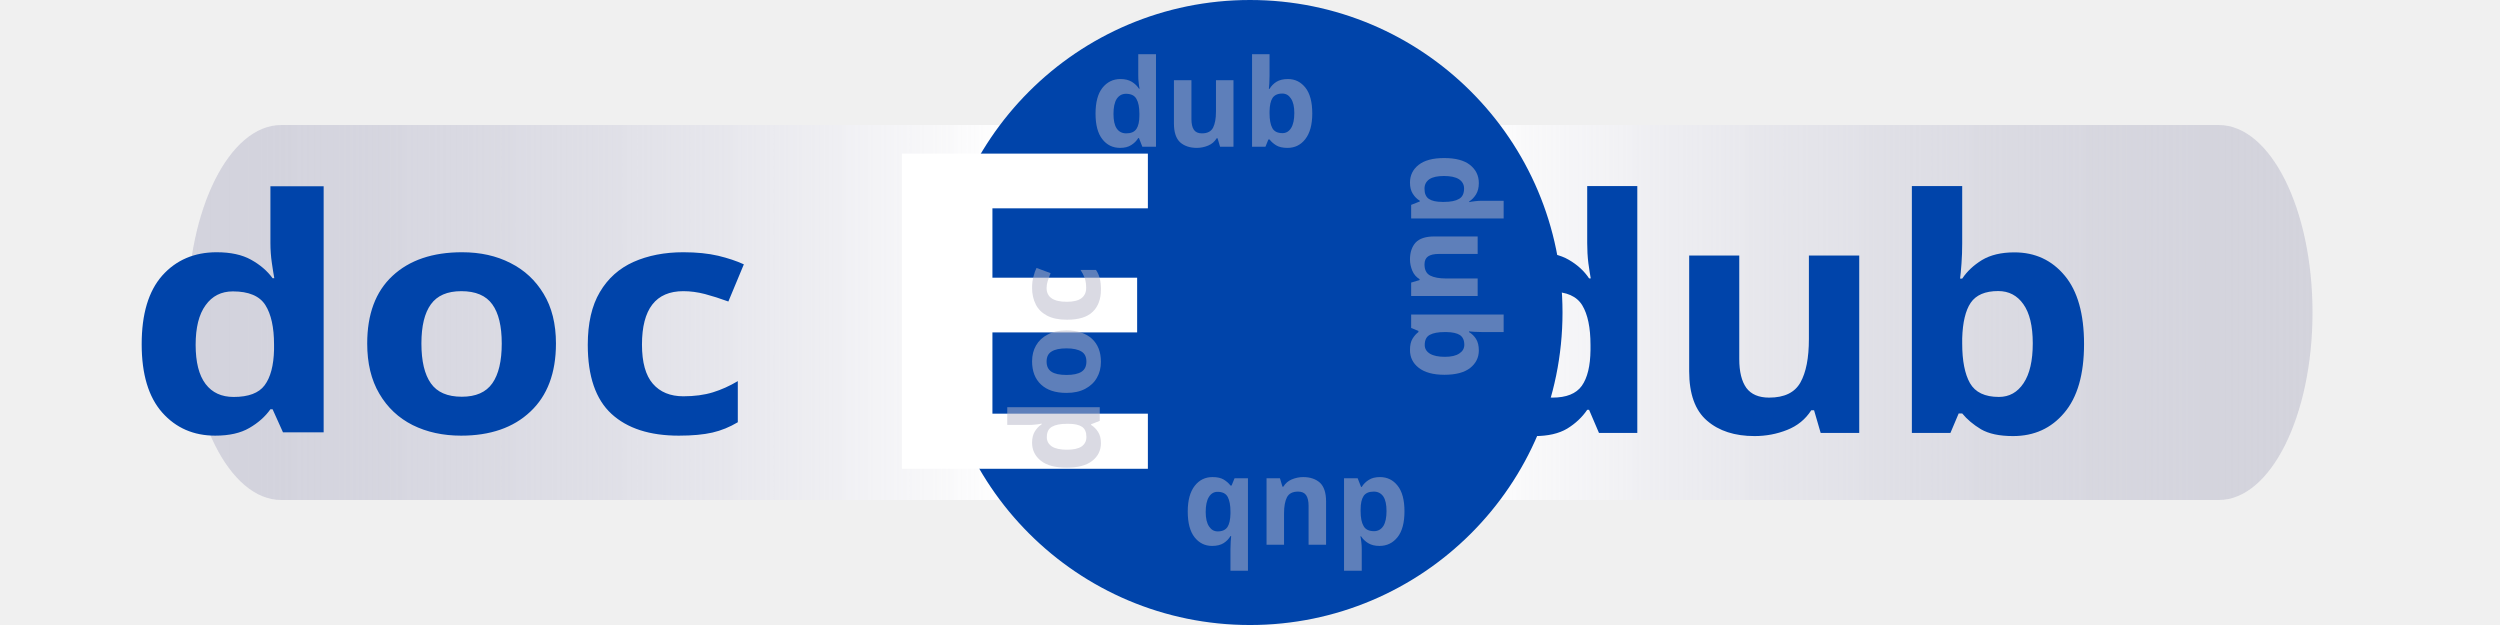
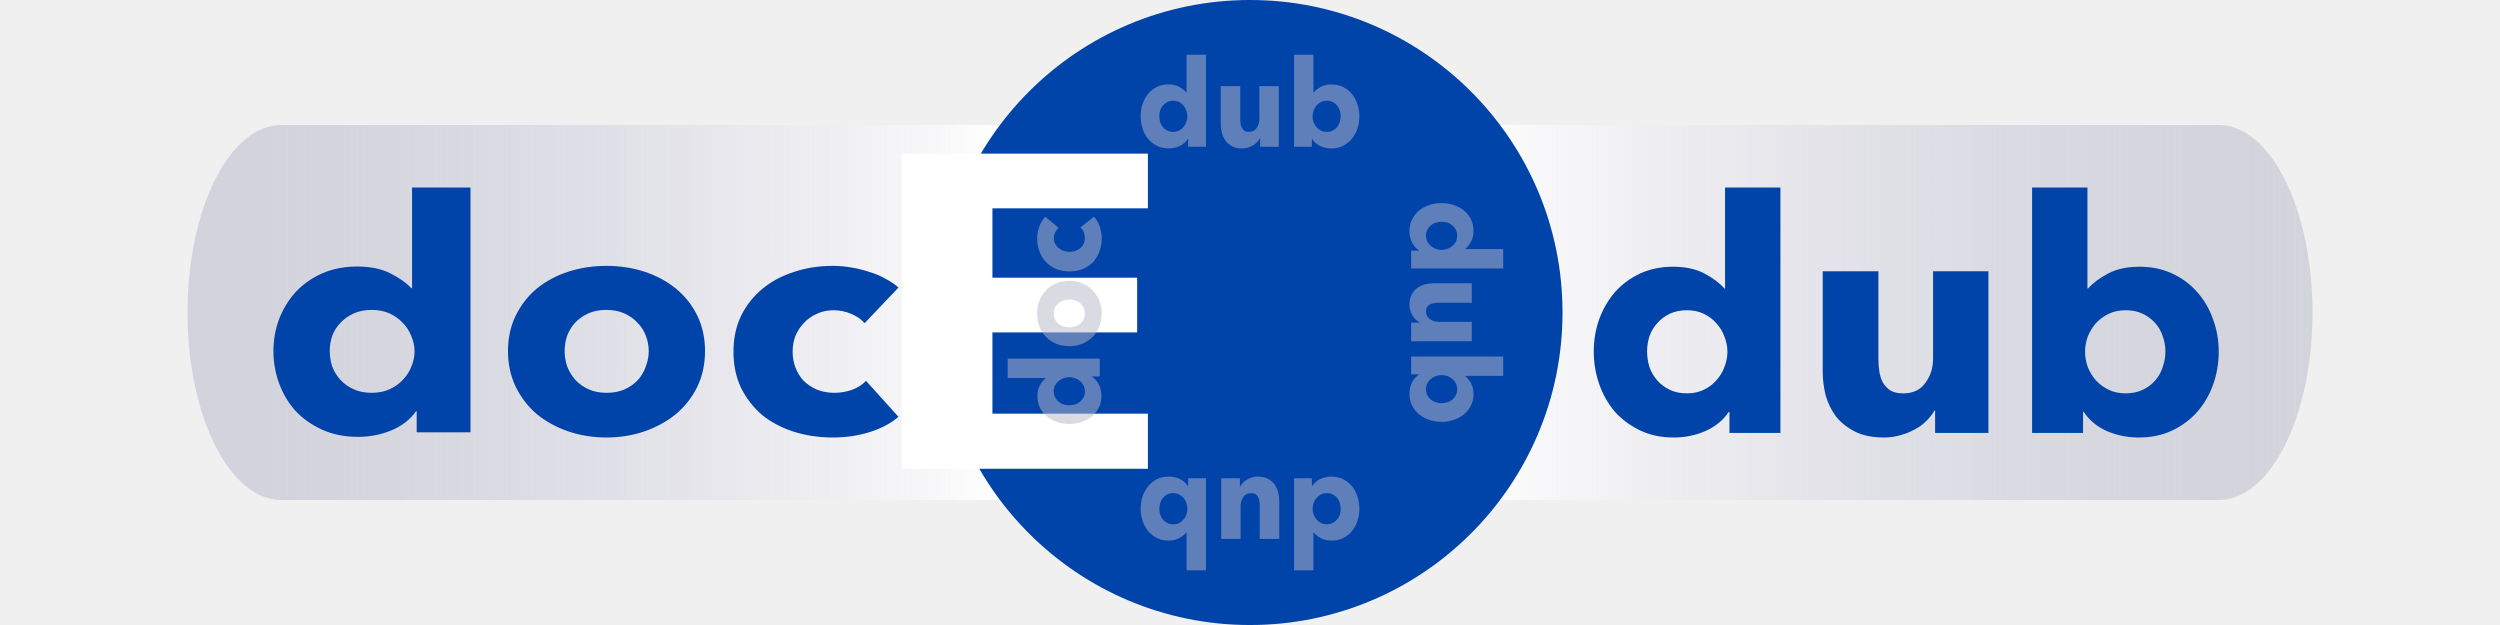
<svg xmlns="http://www.w3.org/2000/svg" xmlns:xlink="http://www.w3.org/1999/xlink" width="640" height="160" viewBox="0 0 169.333 42.333">
  <defs>
    <linearGradient id="a">
      <stop offset="0" stop-color="#b5b5c9" stop-opacity=".502" />
      <stop offset=".387" stop-color="#fff" />
      <stop offset=".6" stop-color="#fff" />
      <stop offset="1" stop-color="#b6b6c8" stop-opacity=".5" />
    </linearGradient>
    <linearGradient xlink:href="#a" id="b" gradientUnits="userSpaceOnUse" x1="0" y1="21.167" x2="169.333" y2="21.167" gradientTransform="matrix(.85 0 0 .6 12.7 8.467)" />
  </defs>
  <rect width="143.933" height="25.4" x="12.7" y="8.467" ry="12.7" rx="6.35" fill="url(#b)" />
-   <text xml:space="preserve" style="line-height:1.25" x="37.408" y="30.716" transform="scale(1.04897 .95332)" font-weight="400" font-size="23.009" font-family="sans-serif" fill="#04a" stroke-width="1.673" stroke-linejoin="round">
-     <tspan x="37.408" y="30.716" style="-inkscape-font-specification:'Avenir Next Bold';text-align:center" font-weight="700" font-family="Avenir Next" text-anchor="middle">doc</tspan>
-   </text>
-   <text xml:space="preserve" style="line-height:1.25" x="126.629" y="29.902" transform="scale(1.01966 .98072)" font-weight="400" font-size="22.424" font-family="sans-serif" fill="#04a" stroke-width="1.631" stroke-linejoin="round">
-     <tspan x="126.629" y="29.902" style="-inkscape-font-specification:'Avenir Next Bold';text-align:center" font-weight="700" font-family="Avenir Next" text-anchor="middle">dub</tspan>
-   </text>
+   <g style="line-height:1.25" font-size="23.009" fill="#04a" stroke-width="1.673" stroke-linejoin="round" font-weight="700" font-family="Avenir Next" text-anchor="middle">
+     <path d="M26.906 30.716v-1.495h-.046q-.553.874-1.588 1.357-1.012.46-2.163.46-1.288 0-2.3-.506-1.013-.506-1.726-1.334-.69-.852-1.059-1.956-.368-1.104-.368-2.3 0-1.197.368-2.279.392-1.104 1.082-1.932.713-.829 1.702-1.312 1.013-.483 2.255-.483 1.266 0 2.14.483.874.483 1.358 1.058h.046v-7.155h3.773v17.394zm-.138-5.752q0-.552-.207-1.081-.185-.53-.553-.944-.345-.414-.851-.667-.506-.253-1.15-.253-.668 0-1.174.253-.506.253-.851.667-.345.391-.53.92-.16.53-.16 1.082t.16 1.104q.185.53.53.944.345.414.851.667.506.253 1.174.253.644 0 1.15-.253.506-.253.851-.667.368-.414.553-.944.207-.529.207-1.08zm18.756-.023q0 1.404-.506 2.554-.506 1.127-1.38 1.933-.875.782-2.025 1.22-1.15.436-2.462.436-1.289 0-2.462-.437-1.15-.437-2.025-1.22-.851-.805-1.357-1.932-.506-1.15-.506-2.554 0-1.403.506-2.53.506-1.128 1.357-1.91.875-.783 2.025-1.197 1.173-.414 2.462-.414 1.311 0 2.462.414 1.15.414 2.025 1.196.874.783 1.38 1.91.506 1.128.506 2.531zm-3.635 0q0-.552-.184-1.081-.184-.53-.53-.92-.345-.415-.85-.668-.507-.253-1.174-.253-.667 0-1.174.253-.506.253-.85.667-.323.391-.507.92-.161.53-.161 1.082t.16 1.081q.185.53.53.967.345.414.851.667.507.253 1.174.253.667 0 1.173-.253t.852-.667q.345-.437.506-.967.184-.529.184-1.08zm13.939-1.979q-.322-.414-.875-.667-.552-.253-1.127-.253-.598 0-1.081.253-.484.23-.829.644-.345.391-.552.92-.184.53-.184 1.128 0 .598.184 1.128.184.529.53.943.367.391.85.621.507.23 1.128.23.575 0 1.127-.207.576-.23.92-.644l2.095 2.554q-.714.69-1.841 1.081-1.128.391-2.393.391-1.358 0-2.531-.414t-2.048-1.196q-.851-.806-1.357-1.933-.483-1.127-.483-2.554 0-1.403.483-2.53.506-1.128 1.357-1.91.875-.806 2.048-1.22 1.173-.437 2.508-.437.621 0 1.22.115.62.115 1.173.322.575.184 1.035.483.483.276.829.621z" style="-inkscape-font-specification:'Avenir Next Bold';text-align:center" transform="scale(1.04897 .95332)" aria-label="doc" />
+   </g>
+   <g style="line-height:1.25" font-size="22.424" fill="#04a" stroke-width="1.631" stroke-linejoin="round" font-weight="700" font-family="Avenir Next" text-anchor="middle">
+     <path d="M114.883 29.902v-1.458h-.045q-.538.853-1.547 1.323-.987.449-2.108.449-1.256 0-2.242-.493-.987-.494-1.682-1.301-.673-.83-1.032-1.906-.358-1.076-.358-2.242t.358-2.22q.382-1.077 1.054-1.884.696-.807 1.66-1.278.986-.471 2.197-.471 1.234 0 2.086.47.852.472 1.323 1.032h.044V12.95h3.678v16.952zm-.135-5.606q0-.538-.201-1.054-.18-.516-.539-.92-.336-.403-.83-.65-.493-.246-1.12-.246-.65 0-1.144.246-.493.247-.83.65-.336.382-.515.898-.157.515-.157 1.054 0 .538.157 1.076.179.516.515.92.337.403.83.65.493.246 1.144.246.627 0 1.12-.246.494-.247.83-.65.36-.404.539-.92.201-.516.201-1.054zm13.796 5.606v-1.547h-.045q-.202.381-.538.717-.314.337-.763.583-.426.247-.964.404-.516.157-1.099.157-1.121 0-1.906-.404-.762-.403-1.256-1.031-.47-.65-.695-1.458-.201-.83-.201-1.682v-6.906h3.7v6.054q0 .471.067.897.067.426.246.763.202.336.516.538.314.18.83.18.964 0 1.457-.718.516-.718.516-1.682v-6.032h3.678v11.167zm18.842-5.628q0 1.166-.359 2.242t-1.054 1.906q-.673.807-1.66 1.3-.986.494-2.242.494-1.12 0-2.13-.449-.987-.47-1.525-1.323h-.044v1.458h-3.386V12.95h3.677v6.973h.045q.47-.56 1.323-1.031.852-.471 2.085-.471 1.211 0 2.175.47.987.472 1.66 1.28.695.806 1.054 1.883.38 1.054.38 2.22zm-3.543 0q0-.539-.18-1.054-.157-.516-.493-.897-.336-.404-.83-.65-.493-.247-1.143-.247-.628 0-1.121.246-.494.247-.852.65-.337.404-.539.92-.179.516-.179 1.054t.18 1.054q.201.516.538.92.358.403.852.65.493.246 1.12.246.651 0 1.144-.246.494-.247.83-.65.336-.404.493-.92.18-.538.18-1.076z" style="-inkscape-font-specification:'Avenir Next Bold';text-align:center" transform="scale(1.01966 .98072)" aria-label="dub" />
+   </g>
  <circle cx="84.667" cy="21.167" r="21.167" fill="#04a" />
  <text xml:space="preserve" style="line-height:1.25" x="72.681" y="36.951" transform="scale(1.16383 .85924)" font-weight="400" font-size="34.794" font-family="sans-serif" fill="#fff" stroke-width="2.53" stroke-linejoin="round">
    <tspan x="72.681" y="36.951" style="-inkscape-font-specification:'Avenir Next Bold';text-align:center" font-weight="700" font-family="Avenir Next" text-anchor="middle">E</tspan>
  </text>
-   <text xml:space="preserve" style="line-height:1.25" x="-85.948" y="-31.911" transform="scale(-.98508 -1.01514)" font-weight="400" font-size="8.124" font-family="sans-serif" fill="#b7b7c8" fill-opacity=".514" stroke-width=".591" stroke-linejoin="round">
-     <tspan x="-85.948" y="-31.911" style="-inkscape-font-specification:'Avenir Next Bold';text-align:center" font-weight="700" font-family="Avenir Next" text-anchor="middle">dub</tspan>
-   </text>
-   <text xml:space="preserve" style="line-height:1.25" x="85.949" y="9.79" transform="scale(.98508 1.01514)" font-weight="400" font-size="8.124" font-family="sans-serif" fill="#b7b7c8" fill-opacity=".514" stroke-width=".591" stroke-linejoin="round">
-     <tspan x="85.949" y="9.79" style="-inkscape-font-specification:'Avenir Next Bold';text-align:center" font-weight="700" font-family="Avenir Next" text-anchor="middle">dub</tspan>
-   </text>
-   <text xml:space="preserve" style="line-height:1.25" x="-22.175" y="73.378" transform="matrix(0 -.98508 1.01514 0 0 0)" font-weight="400" font-size="8.124" font-family="sans-serif" fill="#b7b7c8" fill-opacity=".514" stroke-width=".591" stroke-linejoin="round">
-     <tspan x="-22.175" y="73.378" style="-inkscape-font-specification:'Avenir Next Bold';text-align:center" font-weight="700" font-family="Avenir Next" text-anchor="middle">doc</tspan>
-   </text>
-   <text xml:space="preserve" style="line-height:1.25" x="21.487" y="-94.157" transform="matrix(0 .98508 -1.01514 0 0 0)" font-weight="400" font-size="8.124" font-family="sans-serif" fill="#b7b7c8" fill-opacity=".514" stroke-width=".591" stroke-linejoin="round">
-     <tspan x="21.487" y="-94.157" style="-inkscape-font-specification:'Avenir Next Bold';text-align:center" font-weight="700" font-family="Avenir Next" text-anchor="middle">dub</tspan>
-   </text>
+   <g style="line-height:1.25" font-size="8.124" fill="#b7b7c8" fill-opacity=".514" stroke-width=".591" stroke-linejoin="round" font-weight="700" font-family="Avenir Next" text-anchor="middle">
+     <path d="M-90.203-31.911v-.528h-.017q-.195.308-.56.479-.358.162-.764.162-.455 0-.812-.178-.358-.18-.61-.472-.243-.3-.373-.69-.13-.39-.13-.812 0-.423.13-.805.138-.39.382-.682.251-.293.6-.463.358-.17.797-.17.447 0 .755.17.31.17.48.374h.016v-2.527h1.332v6.142zm-.05-2.031q0-.195-.072-.382-.065-.187-.195-.333-.122-.146-.3-.236-.18-.09-.407-.09-.236 0-.414.09-.179.09-.3.236-.123.138-.188.325-.057.187-.057.382 0 .194.057.39.065.186.187.333.122.146.3.235.18.09.415.09.227 0 .406-.09.179-.09.3-.235.13-.147.196-.334.073-.186.073-.381zm4.999 2.031v-.561h-.017q-.073.138-.195.26-.113.122-.276.211-.154.09-.35.146-.186.057-.397.057-.406 0-.69-.146-.277-.146-.456-.374-.17-.235-.252-.528-.073-.3-.073-.609v-2.502h1.34v2.193q0 .171.025.325.025.155.09.277.073.121.186.194.114.065.301.065.35 0 .528-.26.187-.26.187-.609v-2.185h1.332v4.046zm6.826-2.039q0 .422-.13.812-.13.39-.382.69-.244.293-.601.472-.358.178-.812.178-.407 0-.772-.162-.358-.17-.553-.48h-.016v.529h-1.227v-6.142h1.333v2.527h.016q.17-.204.48-.374.308-.17.755-.17.438 0 .788.17.357.17.6.463.253.292.383.682.138.382.138.805zm-1.284 0q0-.195-.065-.382-.057-.187-.178-.325-.122-.146-.301-.236t-.414-.09q-.228 0-.407.09-.178.09-.308.236-.122.146-.195.333-.065.187-.065.382t.065.381q.073.187.195.334.13.146.308.235.18.09.407.09.235 0 .414-.09t.3-.235q.122-.147.18-.334.064-.195.064-.39z" style="-inkscape-font-specification:'Avenir Next Bold';text-align:center" transform="scale(-.98508 -1.01514)" aria-label="dub" />
+   </g>
+   <g style="line-height:1.25" font-size="8.124" fill="#b7b7c8" fill-opacity=".514" stroke-width=".591" stroke-linejoin="round" font-weight="700" font-family="Avenir Next" text-anchor="middle">
+     <path d="M81.694 9.79v-.528h-.016q-.195.31-.56.48-.358.162-.765.162-.454 0-.812-.179-.357-.178-.61-.47-.243-.301-.373-.691-.13-.39-.13-.813 0-.422.13-.804.138-.39.382-.682.252-.293.601-.463.358-.17.796-.17.447 0 .756.17.308.17.48.373h.015V3.65h1.333v6.14zm-.049-2.03q0-.195-.073-.382-.065-.187-.195-.333-.122-.147-.3-.236-.18-.09-.407-.09-.235 0-.414.09t-.3.236q-.122.138-.187.325-.057.186-.057.381t.057.39q.065.187.186.333.122.147.301.236.179.09.414.09.228 0 .407-.09.178-.09.3-.236.13-.146.195-.333.073-.187.073-.381zm4.998 2.03v-.56h-.016q-.073.138-.195.26-.114.122-.276.211-.155.09-.35.146-.187.057-.398.057-.406 0-.69-.146-.277-.146-.455-.374-.17-.235-.252-.528-.073-.3-.073-.609V5.745h1.34v2.193q0 .17.025.325.024.155.089.276.073.122.187.195.113.065.3.065.35 0 .528-.26.187-.26.187-.609V5.745h1.332V9.79zm6.827-2.039q0 .423-.13.813-.13.39-.383.69-.243.293-.6.471-.358.18-.813.18-.406 0-.772-.163-.357-.17-.552-.48h-.017v.528h-1.226V3.65h1.332v2.526h.016q.17-.203.48-.373.308-.17.755-.17.439 0 .788.17.358.17.601.463.252.292.382.682.138.382.138.804zm-1.284 0q0-.195-.065-.381-.057-.187-.18-.325-.12-.147-.3-.236-.178-.09-.414-.09-.227 0-.406.09-.179.09-.309.236-.122.146-.195.333-.065.187-.065.382 0 .194.065.381.073.187.195.333.13.147.309.236.179.09.406.09.236 0 .414-.09.18-.09.3-.236.123-.146.18-.333.065-.195.065-.39z" style="-inkscape-font-specification:'Avenir Next Bold';text-align:center" transform="scale(.98508 1.01514)" aria-label="dub" />
+   </g>
+   <g style="line-height:1.25" font-size="8.124" fill="#b7b7c8" fill-opacity=".514" stroke-width=".591" stroke-linejoin="round" font-weight="700" font-family="Avenir Next" text-anchor="middle">
+     <path d="M-25.883 73.378v-.528h-.016q-.195.308-.561.479-.357.162-.764.162-.455 0-.812-.178-.357-.179-.61-.471-.243-.301-.373-.691-.13-.39-.13-.812 0-.423.13-.805.138-.39.382-.682.252-.292.601-.463.357-.17.796-.17.447 0 .756.17.308.17.479.374h.016v-2.527h1.332v6.142zm-.049-2.031q0-.195-.073-.382-.065-.187-.195-.333-.122-.146-.3-.236-.18-.089-.407-.089-.235 0-.414.09-.179.089-.3.235-.123.138-.188.325-.056.187-.056.382t.056.39q.065.186.187.333.122.146.3.235.18.09.415.09.228 0 .406-.09.18-.09.301-.235.13-.147.195-.333.073-.187.073-.382zm6.622-.008q0 .495-.178.901-.179.398-.488.683-.308.276-.714.43-.407.155-.87.155-.455 0-.869-.155-.406-.154-.715-.43-.3-.285-.48-.683-.178-.406-.178-.901 0-.496.179-.894t.48-.674q.308-.276.714-.423.414-.146.87-.146.462 0 .869.146.406.147.714.423.31.276.488.674.179.398.179.894zm-1.283 0q0-.195-.065-.382t-.187-.325q-.122-.146-.3-.236-.18-.089-.415-.089t-.414.09q-.179.089-.3.235-.114.138-.18.325-.056.187-.056.382t.057.381q.065.187.187.342.121.146.3.235.179.09.414.09.236 0 .415-.09.178-.09.3-.235.122-.155.179-.342.065-.186.065-.381zm4.921-.699q-.113-.146-.308-.236-.195-.089-.398-.089-.211 0-.382.09-.17.08-.293.227-.121.138-.195.325-.065.187-.065.398 0 .211.065.398.065.187.187.333.13.138.3.22.18.08.399.08.203 0 .398-.072.203-.082.325-.228l.74.902q-.253.244-.65.382-.399.138-.846.138-.479 0-.893-.147-.414-.146-.723-.422-.3-.284-.48-.682-.17-.398-.17-.902 0-.496.17-.894.18-.398.48-.674.309-.284.723-.43.414-.155.885-.155.22 0 .43.04.22.041.415.114.203.065.366.171.17.098.292.22z" style="-inkscape-font-specification:'Avenir Next Bold';text-align:center" transform="matrix(0 -.98508 1.01514 0 0 0)" aria-label="doc" />
+   </g>
+   <g style="line-height:1.25" font-size="8.124" fill="#b7b7c8" fill-opacity=".514" stroke-width=".591" stroke-linejoin="round" font-weight="700" font-family="Avenir Next" text-anchor="middle">
+     <path d="M17.231-94.157v-.528h-.016q-.195.309-.56.48-.358.162-.764.162-.455 0-.813-.179-.357-.178-.609-.47-.244-.301-.373-.691-.13-.39-.13-.813 0-.422.13-.804.138-.39.381-.682.252-.293.601-.463.358-.171.797-.171.446 0 .755.17.309.171.48.374h.016v-2.526h1.332v6.141zm-.048-2.03q0-.196-.074-.382-.065-.187-.195-.333-.121-.147-.3-.236-.179-.09-.406-.09-.236 0-.415.09-.178.09-.3.236-.122.138-.187.324-.057.187-.057.382t.057.39q.065.187.187.333.122.147.3.236.18.09.415.09.227 0 .406-.09.179-.09.3-.236.13-.146.195-.333.074-.187.074-.382zm4.997 2.03v-.56h-.016q-.073.138-.195.26-.114.122-.276.211-.154.09-.35.146-.186.057-.398.057-.406 0-.69-.146-.276-.146-.455-.374-.17-.235-.252-.528-.073-.3-.073-.61v-2.501h1.34v2.193q0 .17.025.325.024.154.09.276.072.122.186.195.114.065.3.065.35 0 .529-.26.187-.26.187-.609v-2.185h1.332v4.045zm6.827-2.039q0 .423-.13.813-.13.39-.382.69-.244.293-.601.471-.358.18-.813.18-.406 0-.772-.163-.357-.171-.552-.48h-.016v.528h-1.227v-6.141h1.332v2.526h.017q.17-.203.479-.373.309-.171.755-.171.44 0 .788.17.358.171.602.464.251.292.381.682.139.382.139.804zm-1.284 0q0-.195-.065-.382-.057-.186-.179-.324-.122-.147-.3-.236-.179-.09-.415-.09-.227 0-.406.09-.179.09-.309.236-.121.146-.194.333-.065.186-.065.381t.065.382q.073.187.194.333.13.147.31.236.178.09.405.09.236 0 .415-.09.178-.09.3-.236t.179-.333q.065-.195.065-.39z" style="-inkscape-font-specification:'Avenir Next Bold';text-align:center" transform="matrix(0 .98508 -1.01514 0 0 0)" aria-label="dub" />
+   </g>
</svg>
